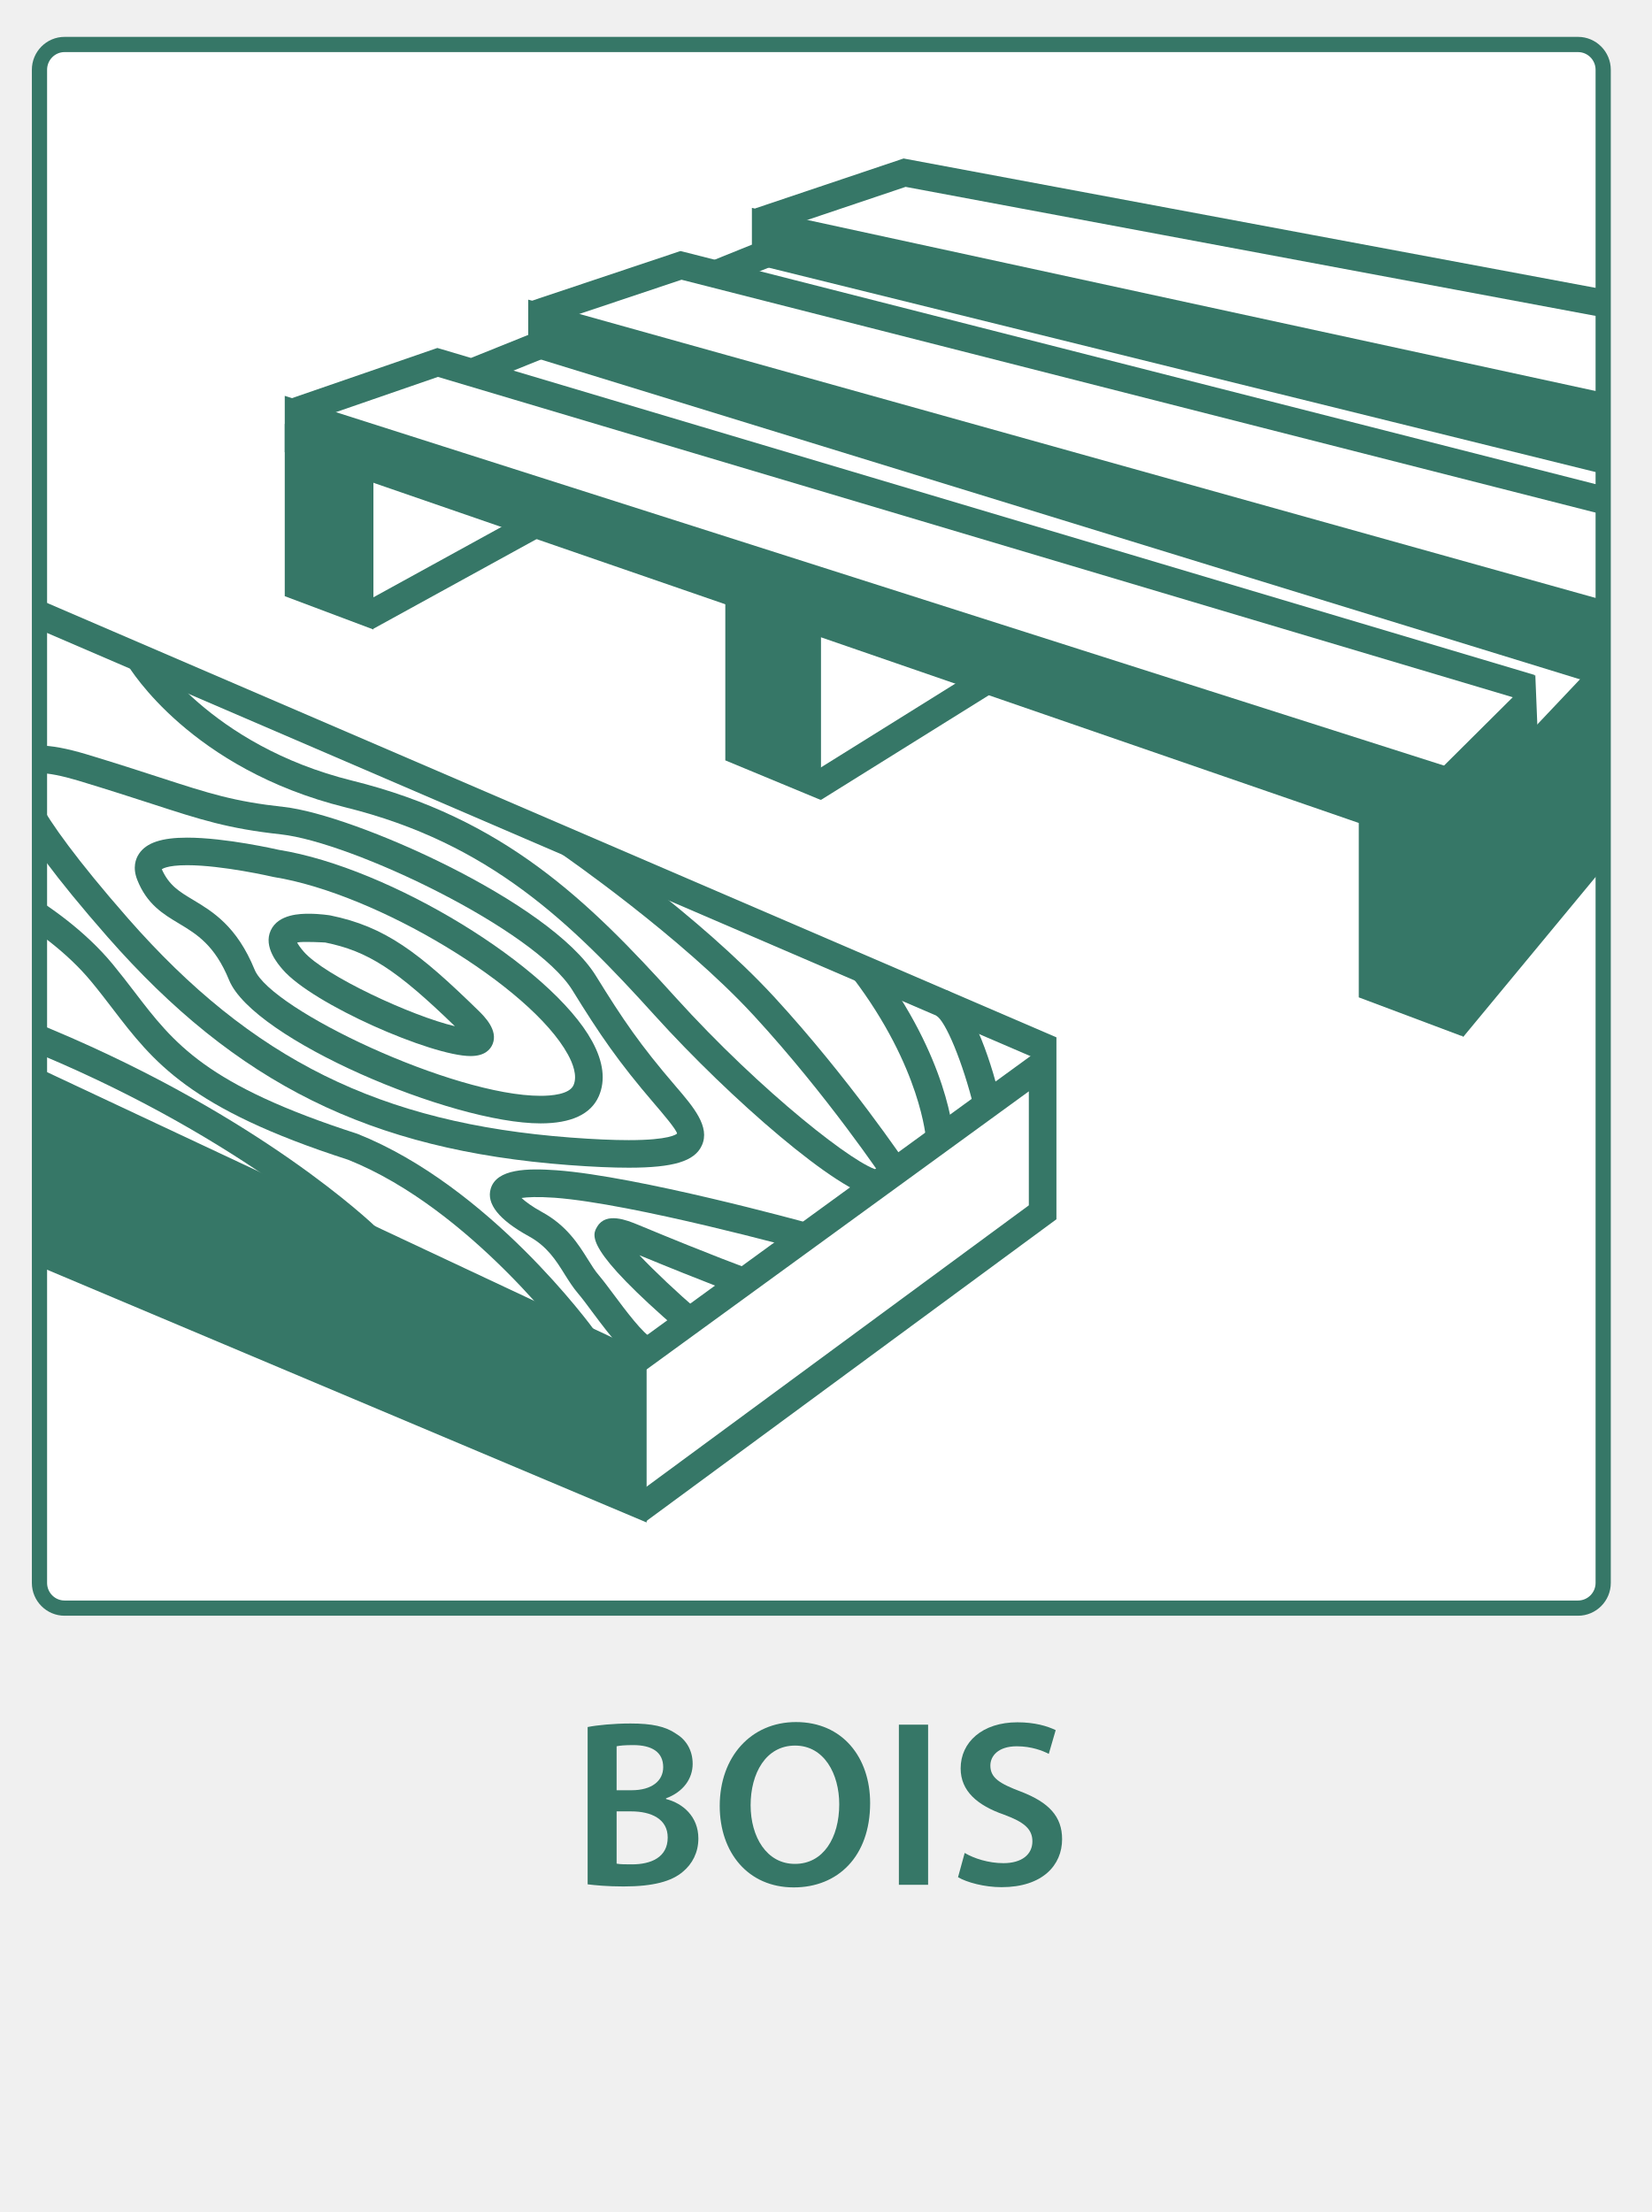
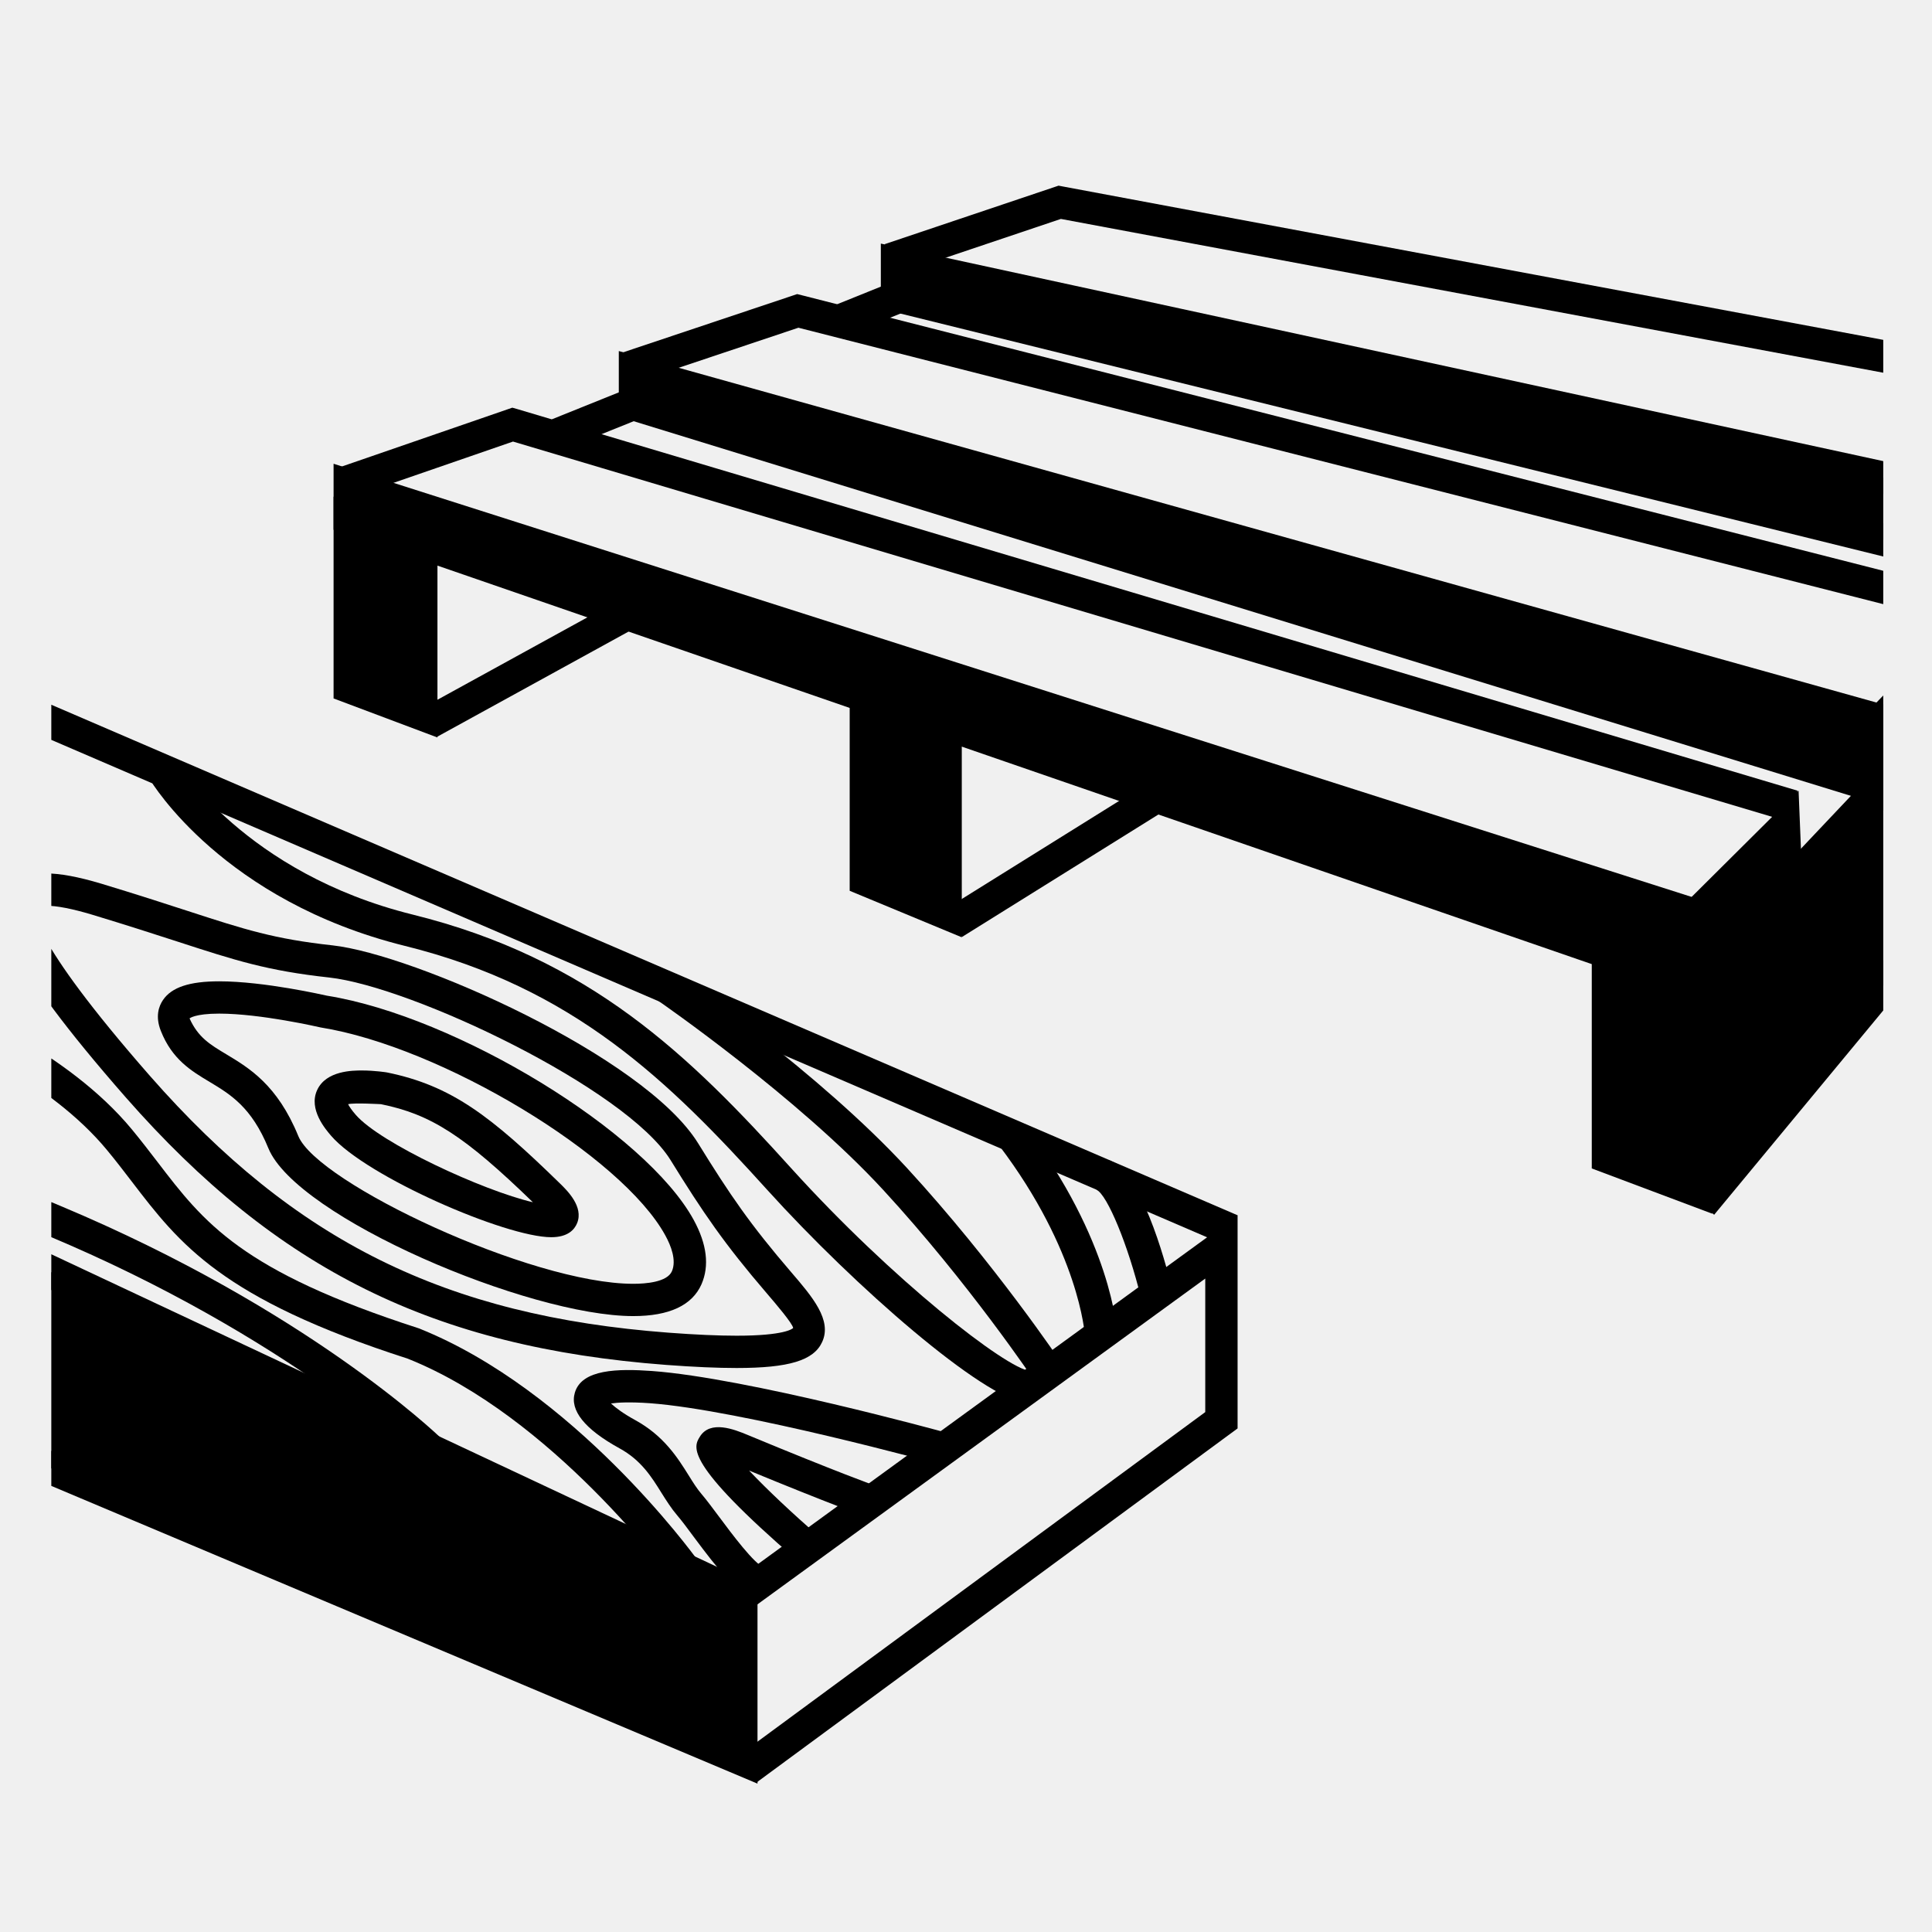
- <svg xmlns="http://www.w3.org/2000/svg" xmlns:xlink="http://www.w3.org/1999/xlink" version="1.1" id="Calque_1" x="0px" y="0px" width="317.48px" height="425.2px" viewBox="0 0 317.48 425.2" enable-background="new 0 0 317.48 425.2" xml:space="preserve">
+ <svg xmlns="http://www.w3.org/2000/svg" xmlns:xlink="http://www.w3.org/1999/xlink" version="1.1" id="Calque_1" x="0px" y="0px" viewBox="0 0 317 317">
  <g>
    <g>
-       <path fill="#367767" d="M112.954,331.978c1.779-0.363,5.023-0.682,8.217-0.682c4.111,0,6.717,0.545,8.77,1.961    c1.92,1.143,3.199,3.154,3.199,5.799c0,2.832-1.783,5.391-5.117,6.623v0.137c3.244,0.822,6.213,3.381,6.213,7.584    c0,2.738-1.191,4.885-2.924,6.346c-2.191,1.916-5.801,2.877-11.463,2.877c-3.105,0-5.434-0.229-6.895-0.41V331.978z     M118.522,344.126h2.879c3.928,0,6.076-1.828,6.076-4.43c0-2.922-2.195-4.246-5.758-4.246c-1.643,0-2.602,0.092-3.197,0.227    V344.126z M118.522,358.237c0.734,0.139,1.693,0.139,2.969,0.139c3.609,0,6.852-1.326,6.852-5.16c0-3.564-3.15-5.025-7.035-5.025    h-2.785V358.237z" />
-       <path fill="#367767" d="M152.548,362.804c-8.725,0-14.205-6.666-14.205-15.664c0-9.408,5.986-16.119,14.662-16.119    c8.947,0,14.248,6.805,14.248,15.572c0,10.32-6.26,16.211-14.662,16.211H152.548z M152.823,358.284    c5.43,0,8.492-5.021,8.492-11.465c0-5.799-2.877-11.277-8.492-11.277c-5.619,0-8.543,5.342-8.543,11.461    c0,6.121,3.107,11.281,8.494,11.281H152.823z" />
-       <path fill="#367767" d="M178.394,331.521v30.783h-5.615v-30.783H178.394z" />
-       <path fill="#367767" d="M185.427,356.181c1.781,1.053,4.566,1.963,7.445,1.963c3.561,0,5.57-1.688,5.57-4.199    c0-2.328-1.553-3.697-5.434-5.113c-5.115-1.783-8.357-4.523-8.357-8.904c0-5.068,4.199-8.861,10.914-8.861    c3.332,0,5.754,0.729,7.354,1.508l-1.328,4.566c-1.141-0.592-3.285-1.463-6.16-1.463c-3.564,0-5.068,1.875-5.068,3.701    c0,2.373,1.777,3.469,5.889,5.021c5.34,2.057,7.9,4.752,7.9,9.137c0,4.977-3.744,9.223-11.645,9.223    c-3.291,0-6.666-0.912-8.359-1.918L185.427,356.181z" />
-     </g>
-     <g>
-       <g>
-         <path fill="#FFFFFF" d="M308.157,304.274c0,2.676-2.17,4.846-4.838,4.846H12.409c-2.652,0-4.82-2.17-4.82-4.846V13.414     c0-2.693,2.168-4.865,4.82-4.865h290.91c2.668,0,4.838,2.172,4.838,4.865V304.274z" />
-         <path fill="#367767" d="M303.319,310.583H12.409c-3.465,0-6.285-2.832-6.285-6.309V13.414c0-3.488,2.82-6.326,6.285-6.326h290.91     c3.473,0,6.299,2.838,6.299,6.326v290.86C309.618,307.751,306.792,310.583,303.319,310.583z M12.409,10.013     c-1.852,0-3.359,1.525-3.359,3.401v290.86c0,1.863,1.508,3.385,3.359,3.385h290.91c1.861,0,3.375-1.521,3.375-3.385V13.414     c0-1.876-1.514-3.401-3.375-3.401H12.409z" />
-       </g>
      <g>
        <defs>
          <path id="SVGID_5_" d="M309.001,304.274c0,2.676-2.18,4.846-4.852,4.846H13.261c-2.674,0-4.842-2.17-4.842-4.846V13.414      c0-2.693,2.168-4.865,4.842-4.865h290.889c2.672,0,4.852,2.172,4.852,4.865V304.274z" />
        </defs>
        <clipPath id="SVGID_2_">
          <use xlink:href="#SVGID_5_" overflow="visible" />
        </clipPath>
        <g clip-path="url(#SVGID_2_)">
          <g>
-             <polygon fill="#367767" points="263.827,157.097 263.827,189.883 278.294,195.313 278.294,161.305      " />
-             <path fill="#367767" d="M280.944,199.144l-19.768-7.427v-38.159l19.768,5.751V199.144z M266.476,188.048l9.166,3.436v-28.2       l-9.166-2.665V188.048z" />
+             <polygon fill="#000" points="263.827,157.097 263.827,189.883 278.294,195.313 278.294,161.305      " />
+             <path fill="#000" d="M280.944,199.144l-19.768-7.427v-38.159l19.768,5.751V199.144z M266.476,188.048l9.166,3.436v-28.2       l-9.166-2.665V188.048z" />
          </g>
          <g>
-             <polygon fill="#367767" points="142.069,115.237 142.069,144.4 155.157,149.832 155.157,119.024      " />
-             <path fill="#367767" d="M157.808,153.79l-18.393-7.629v-34.445l18.393,5.314V153.79z M144.72,142.624l7.787,3.234v-24.838       l-7.787-2.258V142.624z" />
+             <polygon fill="#000" points="142.069,115.237 142.069,144.4 155.157,149.832 155.157,119.024      " />
+             <path fill="#000" d="M157.808,153.79l-18.393-7.629v-34.445l18.393,5.314V153.79z M144.72,142.624l7.787,3.234v-24.838       l-7.787-2.258V142.624z" />
          </g>
          <g>
-             <polygon fill="#367767" points="57.384,85.028 57.384,112.765 69.13,117.177 69.13,88.464      " />
-             <path fill="#367767" d="M71.776,121.006l-17.043-6.407V81.491l17.043,4.979V121.006z M60.032,110.929l6.443,2.418v-22.9       l-6.443-1.879V110.929z" />
+             <polygon fill="#000" points="57.384,85.028 57.384,112.765 69.13,117.177 69.13,88.464      " />
+             <path fill="#000" d="M71.776,121.006l-17.043-6.407V81.491l17.043,4.979V121.006z M60.032,110.929l6.443,2.418v-22.9       l-6.443-1.879V110.929z" />
          </g>
          <g>
-             <polyline fill="#367767" points="279.208,197.626 354.442,106.736 354.442,80.794 278.294,161.305 57.384,85.028        57.384,79.716 278.294,150.181 278.294,161.305      " />
-             <path fill="#367767" d="M281.255,199.317l-4.088-3.381l74.625-90.162V87.446l-72.752,76.913L54.733,86.921v-10.83       l226.211,72.153v6.392l76.146-80.511v33.56l-0.604,0.741L281.255,199.317z M67.757,85.802l207.885,71.772v-5.458L67.757,85.802       z" />
+             <polyline fill="#000" points="279.208,197.626 354.442,106.736 354.442,80.794 278.294,161.305 57.384,85.028        57.384,79.716 278.294,150.181 278.294,161.305      " />
+             <path fill="#000" d="M281.255,199.317l-4.088-3.381l74.625-90.162V87.446l-72.752,76.913L54.733,86.921v-10.83       l226.211,72.153v6.392l76.146-80.511v33.56l-0.604,0.741L281.255,199.317z M67.757,85.802l207.885,71.772v-5.458L67.757,85.802       z" />
          </g>
          <g>
-             <polygon fill="#367767" points="293.101,145.579 292.708,135.839 278.294,150.181 278.294,161.305      " />
-             <path fill="#367767" d="M275.642,167.985v-18.912l19.467-19.362l0.684,16.872L275.642,167.985z M280.944,151.272v3.347       l9.461-10.044l-0.102-2.605L280.944,151.272z" />
+             <polygon fill="#000" points="293.101,145.579 292.708,135.839 278.294,150.181 278.294,161.305      " />
+             <path fill="#000" d="M275.642,167.985v-18.912l19.467-19.362l0.684,16.872L275.642,167.985z M280.944,151.272v3.347       l9.461-10.044l-0.102-2.605L280.944,151.272z" />
          </g>
-           <polygon fill="#367767" points="293.437,134.82 84.175,72.45 57.026,81.827 55.296,76.816 84.06,66.89 84.876,67.121       294.95,129.739     " />
+           <polygon fill="#000" points="293.437,134.82 84.175,72.45 57.026,81.827 55.296,76.816 84.06,66.89 84.876,67.121       294.95,129.739     " />
          <g>
-             <polyline fill="#367767" points="308.708,129.362 104.181,66.405 104.181,61.095 308.708,118.253 308.708,129.362      " />
-             <path fill="#367767" d="M311.358,132.942L101.532,68.36v-10.76l209.826,58.642V132.942z M111.663,65.927l194.395,59.838v-5.504       L111.663,65.927z" />
+             <polyline fill="#000" points="308.708,129.362 104.181,66.405 104.181,61.095 308.708,118.253 308.708,129.362      " />
+             <path fill="#000" d="M311.358,132.942L101.532,68.36v-10.76l209.826,58.642V132.942z M111.663,65.927l194.395,59.838v-5.504       L111.663,65.927z" />
          </g>
          <g>
-             <polygon fill="#367767" points="323.501,113.653 323.501,102.849 308.708,118.253 308.708,129.362      " />
-             <path fill="#367767" d="M306.058,136.043v-18.866l20.096-20.924V114.7L306.058,136.043z M311.358,119.317v3.361l9.492-10.074       v-3.176L311.358,119.317z" />
+             <polygon fill="#000" points="323.501,113.653 323.501,102.849 308.708,118.253 308.708,129.362      " />
+             <path fill="#000" d="M306.058,136.043v-18.866l20.096-20.924V114.7L306.058,136.043z M311.358,119.317v3.361l9.492-10.074       v-3.176L311.358,119.317z" />
          </g>
-           <polygon fill="#367767" points="323.954,102.937 131.001,53.771 103.737,62.897 102.046,57.875 130.796,48.253 131.556,48.442       325.265,97.798     " />
+           <polygon fill="#000" points="323.954,102.937 131.001,53.771 103.737,62.897 102.046,57.875 130.796,48.253 131.556,48.442       325.265,97.798     " />
          <g>
-             <polyline fill="#367767" points="339.665,96.167 147.177,48.587 147.177,43.259 339.665,85.028 339.665,96.167      " />
-             <path fill="#367767" d="M342.313,99.545L144.526,50.654V39.968L342.313,82.89V99.545z M150.97,46.798l186.045,45.977v-5.605       L150.97,46.798z" />
+             <polyline fill="#000" points="339.665,96.167 147.177,48.587 147.177,43.259 339.665,85.028 339.665,96.167      " />
+             <path fill="#000" d="M342.313,99.545L144.526,50.654V39.968L342.313,82.89V99.545z M150.97,46.798l186.045,45.977v-5.605       L150.97,46.798z" />
          </g>
-           <polygon fill="#367767" points="355.067,69.77 174.069,35.921 146.858,45.079 145.171,40.057 173.688,30.463 174.368,30.593       356.042,64.559     " />
-           <polygon fill="#367767" points="71.776,120.86 69.228,116.214 100.972,98.772 103.519,103.417     " />
-           <polygon fill="#367767" points="157.849,153.732 155.04,149.232 188.333,128.474 191.144,132.972     " />
-           <polygon fill="#367767" points="138.53,55.169 136.55,50.247 146.292,46.316 148.271,51.236     " />
-           <rect x="95.822" y="60.996" transform="matrix(0.3734 0.9277 -0.9277 0.3734 125.2164 -48.4498)" fill="#367767" width="5.304" height="14.943" />
+           <polygon fill="#000" points="355.067,69.77 174.069,35.921 146.858,45.079 145.171,40.057 173.688,30.463 174.368,30.593       356.042,64.559     " />
+           <polygon fill="#000" points="71.776,120.86 69.228,116.214 100.972,98.772 103.519,103.417     " />
+           <polygon fill="#000" points="157.849,153.732 155.04,149.232 188.333,128.474 191.144,132.972     " />
+           <polygon fill="#000" points="138.53,55.169 136.55,50.247 146.292,46.316 148.271,51.236     " />
+           <rect x="95.822" y="60.996" transform="matrix(0.3734 0.9277 -0.9277 0.3734 125.2164 -48.4498)" fill="#000" width="5.304" height="14.943" />
        </g>
        <g clip-path="url(#SVGID_2_)">
-           <rect x="-16.297" y="154.208" transform="matrix(0.9185 0.3953 -0.3953 0.9185 69.9492 -25.761)" fill="#367767" width="227.564" height="5.295" />
-           <polygon fill="#367767" points="124.056,292.524 120.909,288.257 197.757,231.694 197.757,209.784 123.198,264.03       120.081,259.749 203.062,199.376 203.062,234.372     " />
+           <rect x="-16.297" y="154.208" transform="matrix(0.9185 0.3953 -0.3953 0.9185 69.9492 -25.761)" fill="#000" width="227.564" height="5.295" />
+           <polygon fill="#000" points="124.056,292.524 120.909,288.257 197.757,231.694 197.757,209.784 123.198,264.03       120.081,259.749 203.062,199.376 203.062,234.372     " />
          <g>
-             <polyline fill="#367767" points="-20.278,195.256 121.638,261.89 121.638,288.649 -20.278,228.827      " />
-             <polygon fill="#367767" points="124.29,292.657 -21.306,231.272 -19.253,226.382 118.991,284.661 118.991,263.563        -21.409,197.656 -19.151,192.852 124.29,260.204      " />
+             <polyline fill="#000" points="-20.278,195.256 121.638,261.89 121.638,288.649 -20.278,228.827      " />
+             <polygon fill="#000" points="124.29,292.657 -21.306,231.272 -19.253,226.382 118.991,284.661 118.991,263.563        -21.409,197.656 -19.151,192.852 124.29,260.204      " />
          </g>
-           <path fill="#367767" d="M130.774,255.995c-18.564-16.016-16.988-18.562-15.951-20.25c1.711-2.799,5.688-1.197,7.832-0.309      c14.643,6.088,21.146,8.414,21.205,8.43l-1.779,4.994c-0.256-0.084-6.006-2.141-19.174-7.574      c2.916,3.092,7.293,7.209,11.336,10.689L130.774,255.995z" />
-           <path fill="#367767" d="M90.448,202.999L90.448,202.999c-7.488,0-30.334-9.943-36.107-16.627      c-0.924-1.074-3.756-4.352-2.307-7.51c1.471-3.219,5.898-3.219,7.35-3.219c2.152,0,4.088,0.318,4.088,0.318      c10.605,2.155,17.062,7.15,28.449,18.262c1.156,1.133,3.865,3.781,2.773,6.461C94.267,201.747,93.183,202.999,90.448,202.999z       M57.116,181.175c0.182,0.351,0.539,0.918,1.246,1.732c4.023,4.66,20.857,12.438,29.074,14.357      c-11.264-10.92-16.73-14.43-24.918-16.09l0,0C62.519,181.175,58.099,180.913,57.116,181.175z" />
-           <path fill="#367767" d="M103.905,215.942L103.905,215.942c-17.152,0-55.207-16.191-59.865-27.529      c-2.76-6.757-6.246-8.852-9.615-10.878c-3.045-1.819-6.191-3.71-8.039-8.399c-0.939-2.373-0.318-4.062,0.355-5.054      c1.42-2.095,4.357-3.068,9.225-3.068c7.42,0,17.254,2.27,17.67,2.355c21.258,3.407,52.287,22.335,60.184,36.792      c2.17,3.975,2.6,7.526,1.281,10.555C113.573,214.183,109.808,215.942,103.905,215.942z M35.966,166.312      c-4.023,0-4.863,0.788-4.863,0.788c1.406,3.114,3.348,4.278,6.045,5.894c3.732,2.244,8.371,5.023,11.799,13.41      c3.168,7.716,38.205,24.24,54.959,24.24l0,0c2.033,0,5.547-0.263,6.338-2.053c0.781-1.807-0.148-4.193-1.076-5.881      c-7.146-13.088-36.75-30.954-56.557-34.127C52.331,168.524,42.774,166.312,35.966,166.312z" />
-           <path fill="#367767" d="M120.866,224.46c-3.109,0-6.932-0.16-11.59-0.51c-38.127-2.883-63.803-15.594-88.643-43.895      C0.505,157.081-0.702,150.442,0.993,146.7c0.707-1.542,2.416-3.391,6.559-3.391c2.322,0,5.279,0.552,9.035,1.673      c5.869,1.778,10.404,3.246,14.203,4.483c9.443,3.072,14.184,4.602,23.777,5.65c13.367,1.47,51.086,18.127,59.965,32.451      c5.236,8.475,8.518,13.293,15.297,21.184c3.465,4.031,6.736,7.85,5.064,11.455C133.511,223.222,129.444,224.46,120.866,224.46z       M7.552,148.608c-1.375,0-1.738,0.305-1.738,0.305c-0.193,0.379-1.398,4.571,18.812,27.647      c23.818,27.138,48.465,39.339,85.041,42.103c4.504,0.338,8.193,0.498,11.199,0.498c7.863,0,9.162-1.137,9.277-1.266      c-0.123-0.773-2.863-3.979-4.332-5.693c-6.967-8.111-10.498-13.295-15.785-21.854c-7.285-11.748-42.404-28.463-56.033-29.962      c-10.137-1.107-15.361-2.796-24.842-5.882c-3.779-1.223-8.27-2.68-14.094-4.442C11.847,149.103,9.321,148.608,7.552,148.608z" />
-           <path fill="#367767" d="M123.815,262.253c-2.977-0.916-6.02-4.76-9.996-10.102c-1.025-1.385-1.965-2.652-2.711-3.52      c-0.943-1.098-1.752-2.381-2.596-3.719c-1.637-2.635-3.336-5.34-6.871-7.277c-5.723-3.146-8.186-6.234-7.316-9.143      c1.146-3.844,7.031-3.943,12.688-3.537c15.551,1.148,47.229,9.824,48.572,10.205l-1.41,5.111      c-0.32-0.092-32.521-8.924-47.557-10.035c-3.348-0.232-5.291-0.117-6.369,0.045c0.752,0.699,2.025,1.658,3.945,2.709      c4.738,2.592,6.998,6.203,8.809,9.1c0.699,1.123,1.354,2.184,2.135,3.086c0.807,0.945,1.818,2.316,2.941,3.812      c1.865,2.506,5.744,7.73,7.293,8.197L123.815,262.253z" />
-           <path fill="#367767" d="M110.134,259.052c-0.189-0.262-19.492-26.643-43.219-36.119c-30.592-9.859-37.408-18.769-45.299-29.075      c-1.275-1.659-2.582-3.378-4.045-5.141c-9.496-11.515-25.699-18.242-27.242-18.648l0.791-5.227      c1.727,0.173,19.92,7.628,30.543,20.499c1.498,1.817,2.852,3.58,4.17,5.299c7.65,10.001,13.693,17.891,42.881,27.312      c25.342,10.105,44.896,36.863,45.717,37.998L110.134,259.052z" />
-           <path fill="#367767" d="M68.698,239.804c-0.211-0.203-21.557-20.557-60.709-36.994c-20.965-8.806-27.344-11.24-29.258-11.879      l-0.205,0.393c-1.102-0.553-3.676-1.848-2.547-4.296c1.311-2.853,1.318-2.853,34.062,10.889      c40.141,16.847,61.451,37.216,62.342,38.075L68.698,239.804z" />
-           <path fill="#367767" d="M168.464,230.237c-7.135-0.77-28.16-19.07-42.57-34.997c-16.137-17.85-31.754-33.194-59.512-40.052      c-29.695-7.381-41.387-26.599-41.867-27.414l4.559-2.709c0.109,0.176,11.16,18.172,38.582,24.984      c29.217,7.221,45.441,23.119,62.164,41.635c16.617,18.361,35.242,32.848,39.213,33.285L168.464,230.237z" />
-           <path fill="#367767" d="M169.831,226.7c-0.104-0.154-10.82-16.142-24.9-31.444c-14.023-15.229-36.729-30.909-36.957-31.069      l3-4.369c0.953,0.656,23.428,16.176,37.857,31.842c14.363,15.621,25.303,31.926,25.414,32.1L169.831,226.7z" />
-           <path fill="#367767" d="M178.003,219.071c-0.01-0.129-0.92-13.772-14.051-31.096l4.221-3.204      c14.211,18.739,15.094,33.415,15.129,34.038L178.003,219.071z" />
-           <path fill="#367767" d="M187.212,212.943c-2.105-8.617-5.52-16.901-7.303-17.731l2.125-4.848      c5.186,2.27,8.947,15.665,10.33,21.328L187.212,212.943z" />
+           <path fill="#000" d="M130.774,255.995c-18.564-16.016-16.988-18.562-15.951-20.25c1.711-2.799,5.688-1.197,7.832-0.309      c14.643,6.088,21.146,8.414,21.205,8.43l-1.779,4.994c-0.256-0.084-6.006-2.141-19.174-7.574      c2.916,3.092,7.293,7.209,11.336,10.689L130.774,255.995z" />
+           <path fill="#000" d="M90.448,202.999L90.448,202.999c-7.488,0-30.334-9.943-36.107-16.627      c-0.924-1.074-3.756-4.352-2.307-7.51c1.471-3.219,5.898-3.219,7.35-3.219c2.152,0,4.088,0.318,4.088,0.318      c10.605,2.155,17.062,7.15,28.449,18.262c1.156,1.133,3.865,3.781,2.773,6.461C94.267,201.747,93.183,202.999,90.448,202.999z       M57.116,181.175c0.182,0.351,0.539,0.918,1.246,1.732c4.023,4.66,20.857,12.438,29.074,14.357      c-11.264-10.92-16.73-14.43-24.918-16.09l0,0C62.519,181.175,58.099,180.913,57.116,181.175z" />
+           <path fill="#000" d="M103.905,215.942L103.905,215.942c-17.152,0-55.207-16.191-59.865-27.529      c-2.76-6.757-6.246-8.852-9.615-10.878c-3.045-1.819-6.191-3.71-8.039-8.399c-0.939-2.373-0.318-4.062,0.355-5.054      c1.42-2.095,4.357-3.068,9.225-3.068c7.42,0,17.254,2.27,17.67,2.355c21.258,3.407,52.287,22.335,60.184,36.792      c2.17,3.975,2.6,7.526,1.281,10.555C113.573,214.183,109.808,215.942,103.905,215.942z M35.966,166.312      c-4.023,0-4.863,0.788-4.863,0.788c1.406,3.114,3.348,4.278,6.045,5.894c3.732,2.244,8.371,5.023,11.799,13.41      c3.168,7.716,38.205,24.24,54.959,24.24l0,0c2.033,0,5.547-0.263,6.338-2.053c0.781-1.807-0.148-4.193-1.076-5.881      c-7.146-13.088-36.75-30.954-56.557-34.127C52.331,168.524,42.774,166.312,35.966,166.312z" />
+           <path fill="#000" d="M120.866,224.46c-3.109,0-6.932-0.16-11.59-0.51c-38.127-2.883-63.803-15.594-88.643-43.895      C0.505,157.081-0.702,150.442,0.993,146.7c0.707-1.542,2.416-3.391,6.559-3.391c2.322,0,5.279,0.552,9.035,1.673      c5.869,1.778,10.404,3.246,14.203,4.483c9.443,3.072,14.184,4.602,23.777,5.65c13.367,1.47,51.086,18.127,59.965,32.451      c5.236,8.475,8.518,13.293,15.297,21.184c3.465,4.031,6.736,7.85,5.064,11.455C133.511,223.222,129.444,224.46,120.866,224.46z       M7.552,148.608c-1.375,0-1.738,0.305-1.738,0.305c-0.193,0.379-1.398,4.571,18.812,27.647      c23.818,27.138,48.465,39.339,85.041,42.103c4.504,0.338,8.193,0.498,11.199,0.498c7.863,0,9.162-1.137,9.277-1.266      c-0.123-0.773-2.863-3.979-4.332-5.693c-6.967-8.111-10.498-13.295-15.785-21.854c-7.285-11.748-42.404-28.463-56.033-29.962      c-10.137-1.107-15.361-2.796-24.842-5.882c-3.779-1.223-8.27-2.68-14.094-4.442C11.847,149.103,9.321,148.608,7.552,148.608z" />
+           <path fill="#000" d="M123.815,262.253c-2.977-0.916-6.02-4.76-9.996-10.102c-1.025-1.385-1.965-2.652-2.711-3.52      c-0.943-1.098-1.752-2.381-2.596-3.719c-1.637-2.635-3.336-5.34-6.871-7.277c-5.723-3.146-8.186-6.234-7.316-9.143      c1.146-3.844,7.031-3.943,12.688-3.537c15.551,1.148,47.229,9.824,48.572,10.205l-1.41,5.111      c-0.32-0.092-32.521-8.924-47.557-10.035c-3.348-0.232-5.291-0.117-6.369,0.045c0.752,0.699,2.025,1.658,3.945,2.709      c4.738,2.592,6.998,6.203,8.809,9.1c0.699,1.123,1.354,2.184,2.135,3.086c0.807,0.945,1.818,2.316,2.941,3.812      c1.865,2.506,5.744,7.73,7.293,8.197L123.815,262.253z" />
+           <path fill="#000" d="M110.134,259.052c-0.189-0.262-19.492-26.643-43.219-36.119c-30.592-9.859-37.408-18.769-45.299-29.075      c-1.275-1.659-2.582-3.378-4.045-5.141c-9.496-11.515-25.699-18.242-27.242-18.648l0.791-5.227      c1.727,0.173,19.92,7.628,30.543,20.499c1.498,1.817,2.852,3.58,4.17,5.299c7.65,10.001,13.693,17.891,42.881,27.312      c25.342,10.105,44.896,36.863,45.717,37.998L110.134,259.052z" />
+           <path fill="#000" d="M68.698,239.804c-0.211-0.203-21.557-20.557-60.709-36.994c-20.965-8.806-27.344-11.24-29.258-11.879      l-0.205,0.393c-1.102-0.553-3.676-1.848-2.547-4.296c1.311-2.853,1.318-2.853,34.062,10.889      c40.141,16.847,61.451,37.216,62.342,38.075L68.698,239.804z" />
+           <path fill="#000" d="M168.464,230.237c-7.135-0.77-28.16-19.07-42.57-34.997c-16.137-17.85-31.754-33.194-59.512-40.052      c-29.695-7.381-41.387-26.599-41.867-27.414l4.559-2.709c0.109,0.176,11.16,18.172,38.582,24.984      c29.217,7.221,45.441,23.119,62.164,41.635c16.617,18.361,35.242,32.848,39.213,33.285L168.464,230.237z" />
+           <path fill="#000" d="M169.831,226.7c-0.104-0.154-10.82-16.142-24.9-31.444c-14.023-15.229-36.729-30.909-36.957-31.069      l3-4.369c0.953,0.656,23.428,16.176,37.857,31.842c14.363,15.621,25.303,31.926,25.414,32.1L169.831,226.7z" />
+           <path fill="#000" d="M178.003,219.071c-0.01-0.129-0.92-13.772-14.051-31.096l4.221-3.204      c14.211,18.739,15.094,33.415,15.129,34.038L178.003,219.071z" />
+           <path fill="#000" d="M187.212,212.943c-2.105-8.617-5.52-16.901-7.303-17.731l2.125-4.848      c5.186,2.27,8.947,15.665,10.33,21.328L187.212,212.943z" />
        </g>
      </g>
    </g>
  </g>
</svg>
